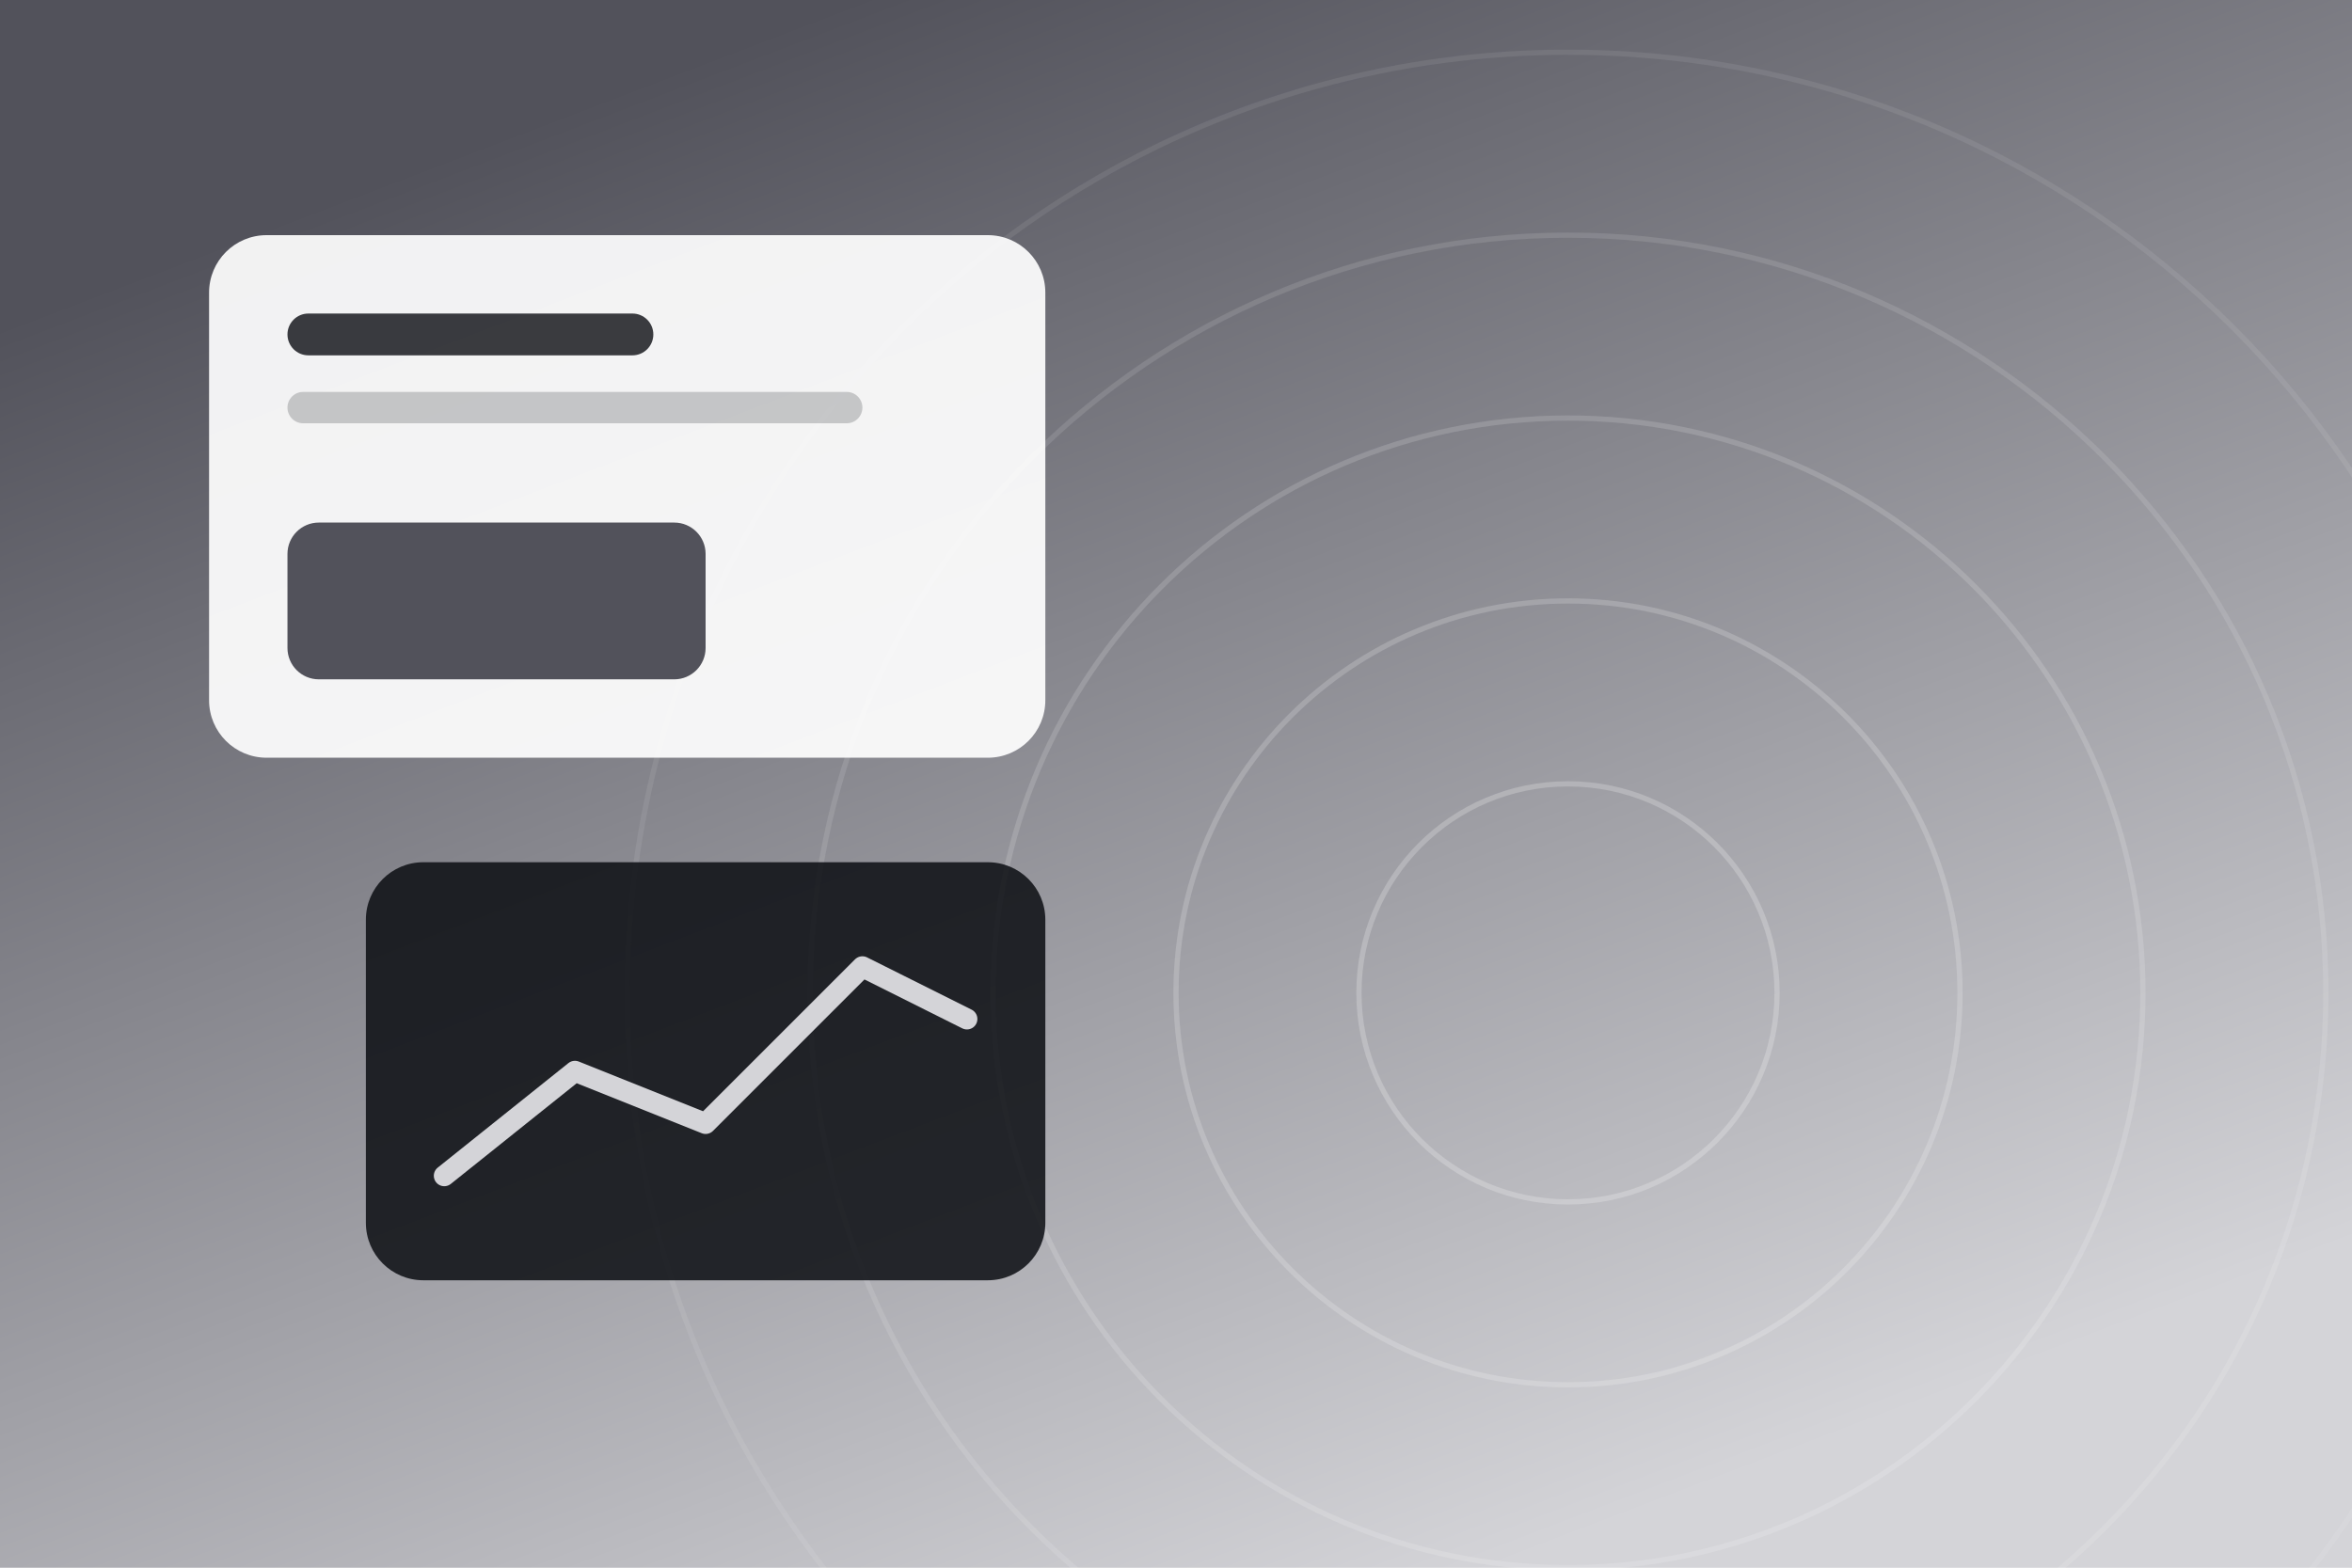
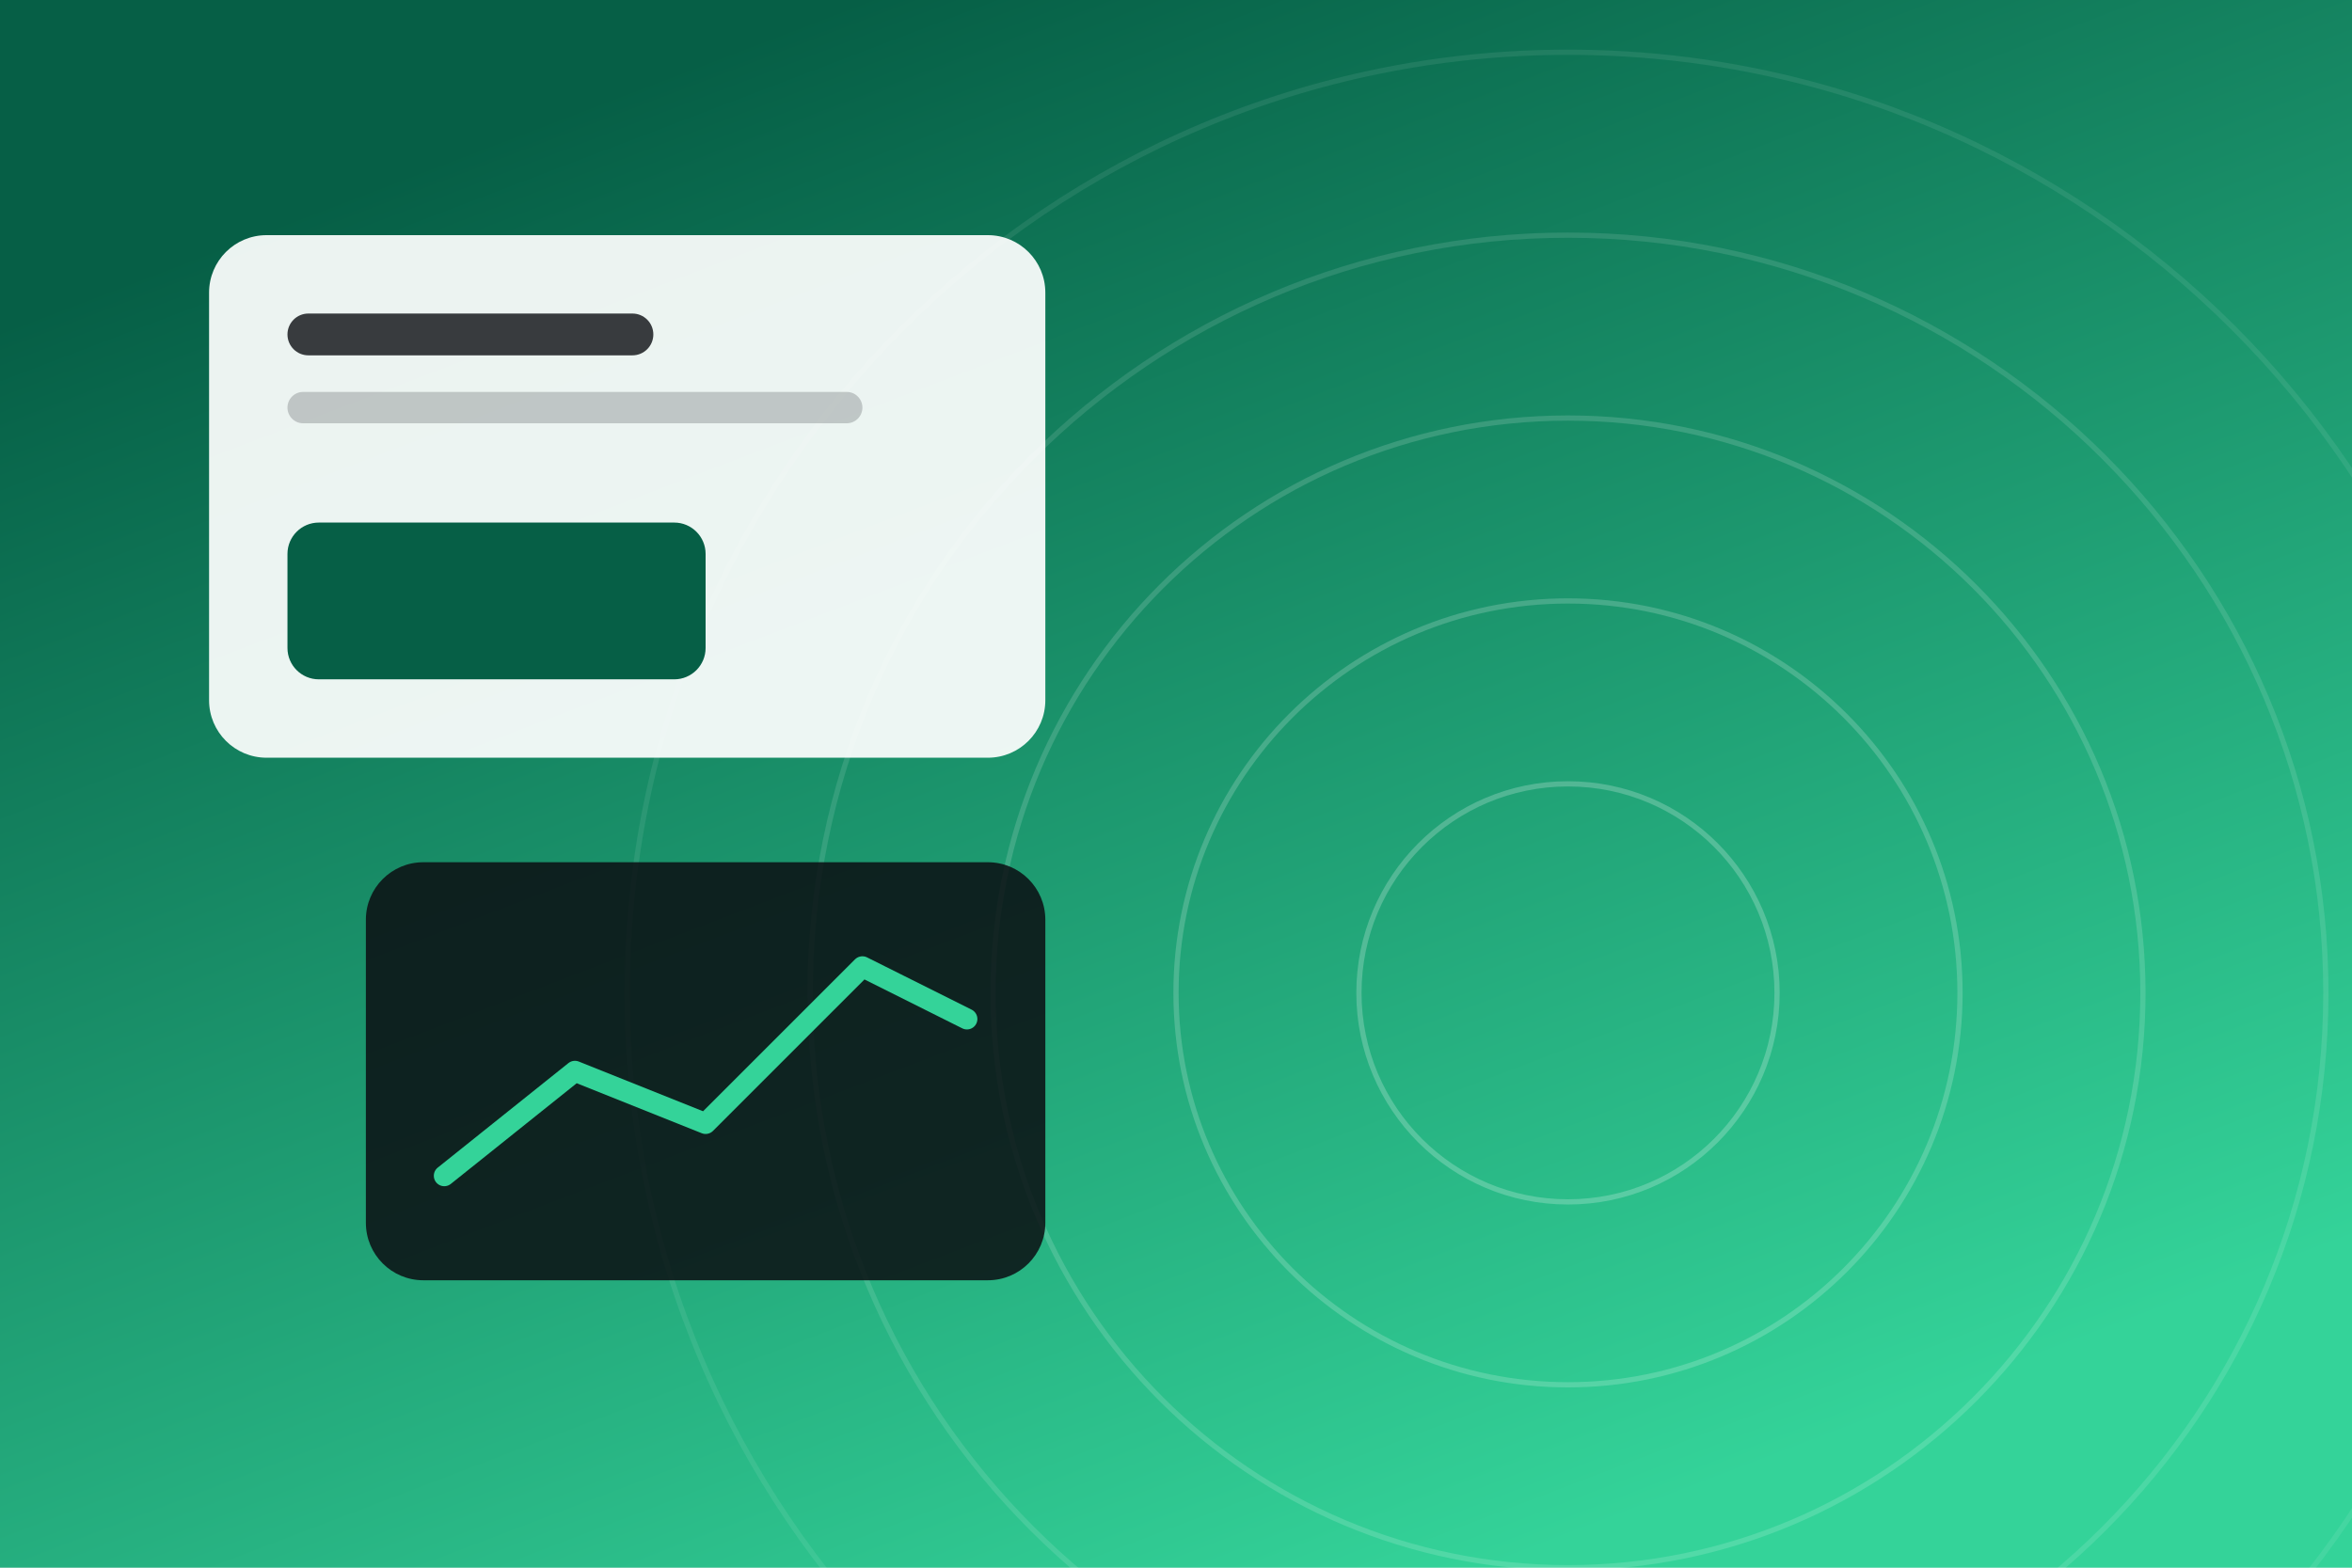
<svg xmlns="http://www.w3.org/2000/svg" viewBox="0 0 900 600" width="900" height="600">
  <defs>
    <linearGradient id="g" gradientTransform="rotate(60 .5 .5)">
-       <stop offset="0" stop-color="#52525B" />
-       <stop offset="1" stop-color="#D4D4D8" />
+       <stop offset="0" stop-color="#065F46" />
+       <stop offset="1" stop-color="#34D399" />
    </linearGradient>
  </defs>
  <rect width="900" height="600" fill="url(#g)" />
  <circle cx="600" cy="380" r="80" fill="none" stroke="#fff" stroke-opacity="0.22" stroke-width="2" />
  <circle cx="600" cy="380" r="150" fill="none" stroke="#fff" stroke-opacity="0.185" stroke-width="2" />
  <circle cx="600" cy="380" r="220" fill="none" stroke="#fff" stroke-opacity="0.15" stroke-width="2" />
  <circle cx="600" cy="380" r="290" fill="none" stroke="#fff" stroke-opacity="0.115" stroke-width="2" />
  <circle cx="600" cy="380" r="360" fill="none" stroke="#fff" stroke-opacity="0.08" stroke-width="2" />
  <rect x="80" y="90" width="320" height="200" rx="22" fill="#fff" opacity=".92" />
  <rect x="110" y="120" width="140" height="16" rx="8" fill="#0B0D12" opacity=".8" />
  <rect x="110" y="150" width="220" height="12" rx="6" fill="#0B0D12" opacity=".2" />
-   <rect x="110" y="200" width="160" height="60" rx="12" fill="#52525B" />
+   <rect x="110" y="200" width="160" height="60" rx="12" fill="#065F46" />
  <rect x="140" y="330" width="260" height="160" rx="22" fill="#0B0D12" opacity=".85" />
-   <path d="M170 450 L220 410 L270 430 L330 370 L370 390" stroke="#D4D4D8" stroke-width="8" fill="none" stroke-linecap="round" stroke-linejoin="round" />
+   <path d="M170 450 L220 410 L270 430 L330 370 L370 390" stroke="#34D399" stroke-width="8" fill="none" stroke-linecap="round" stroke-linejoin="round" />
</svg>
